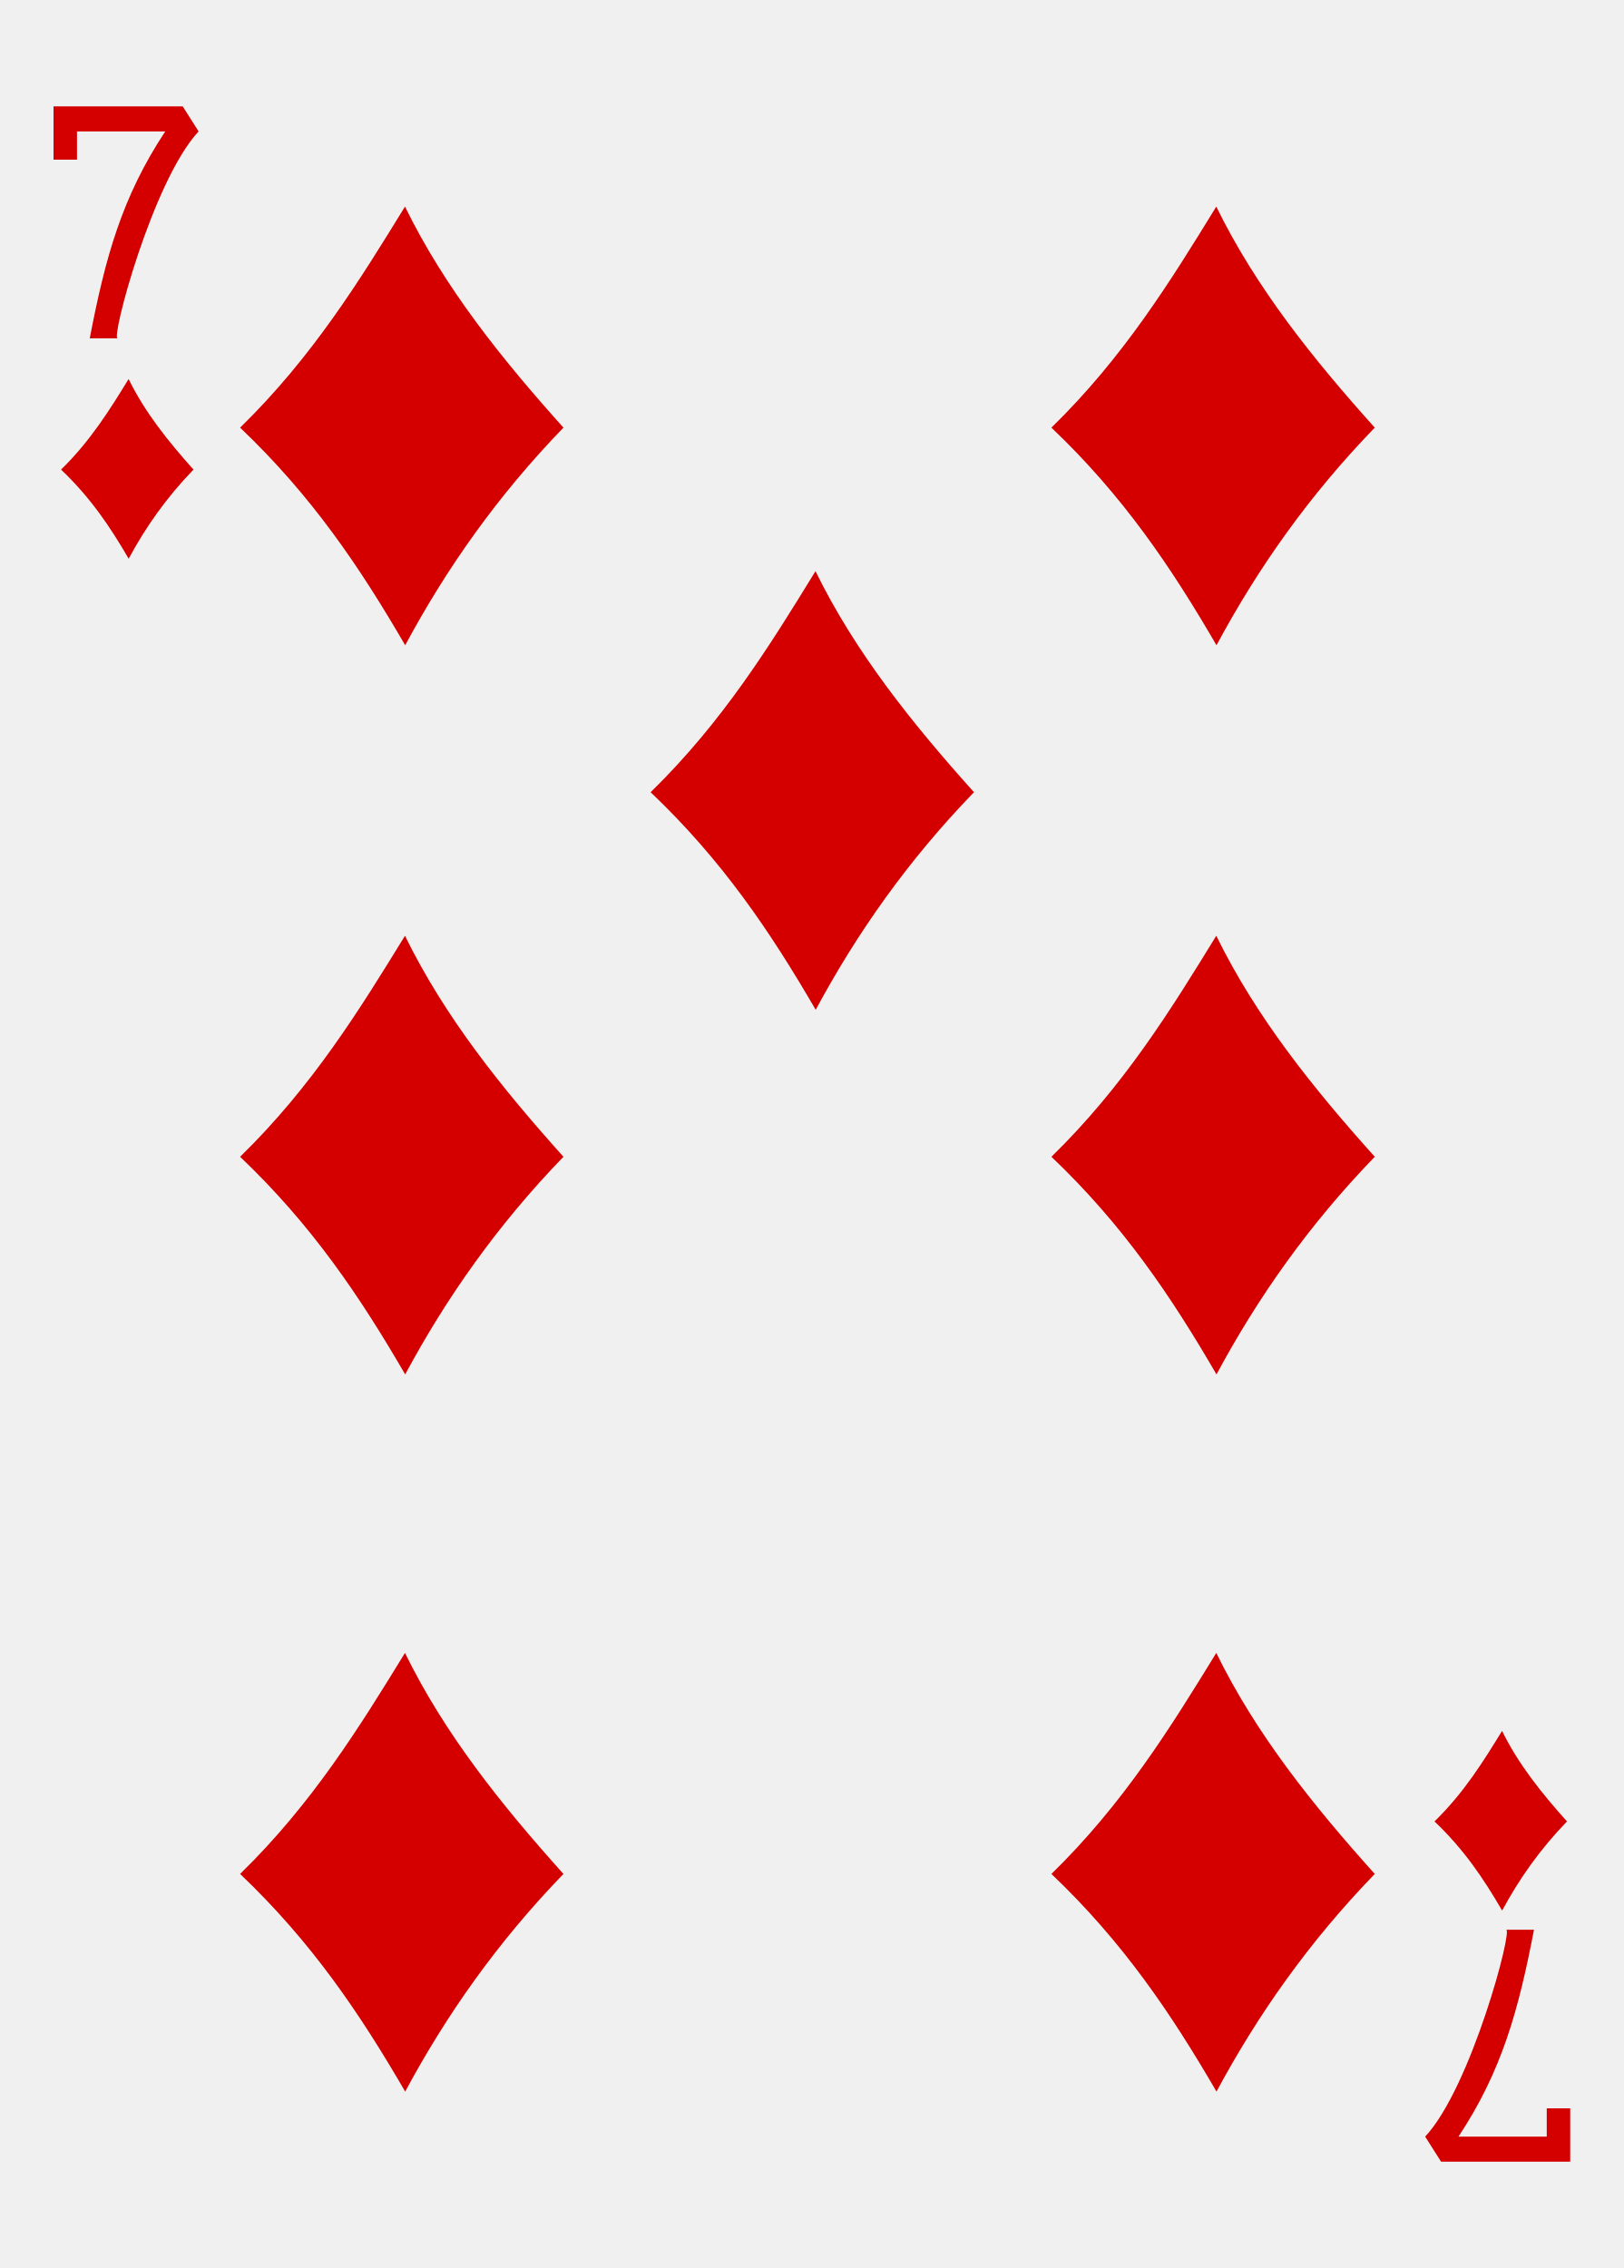
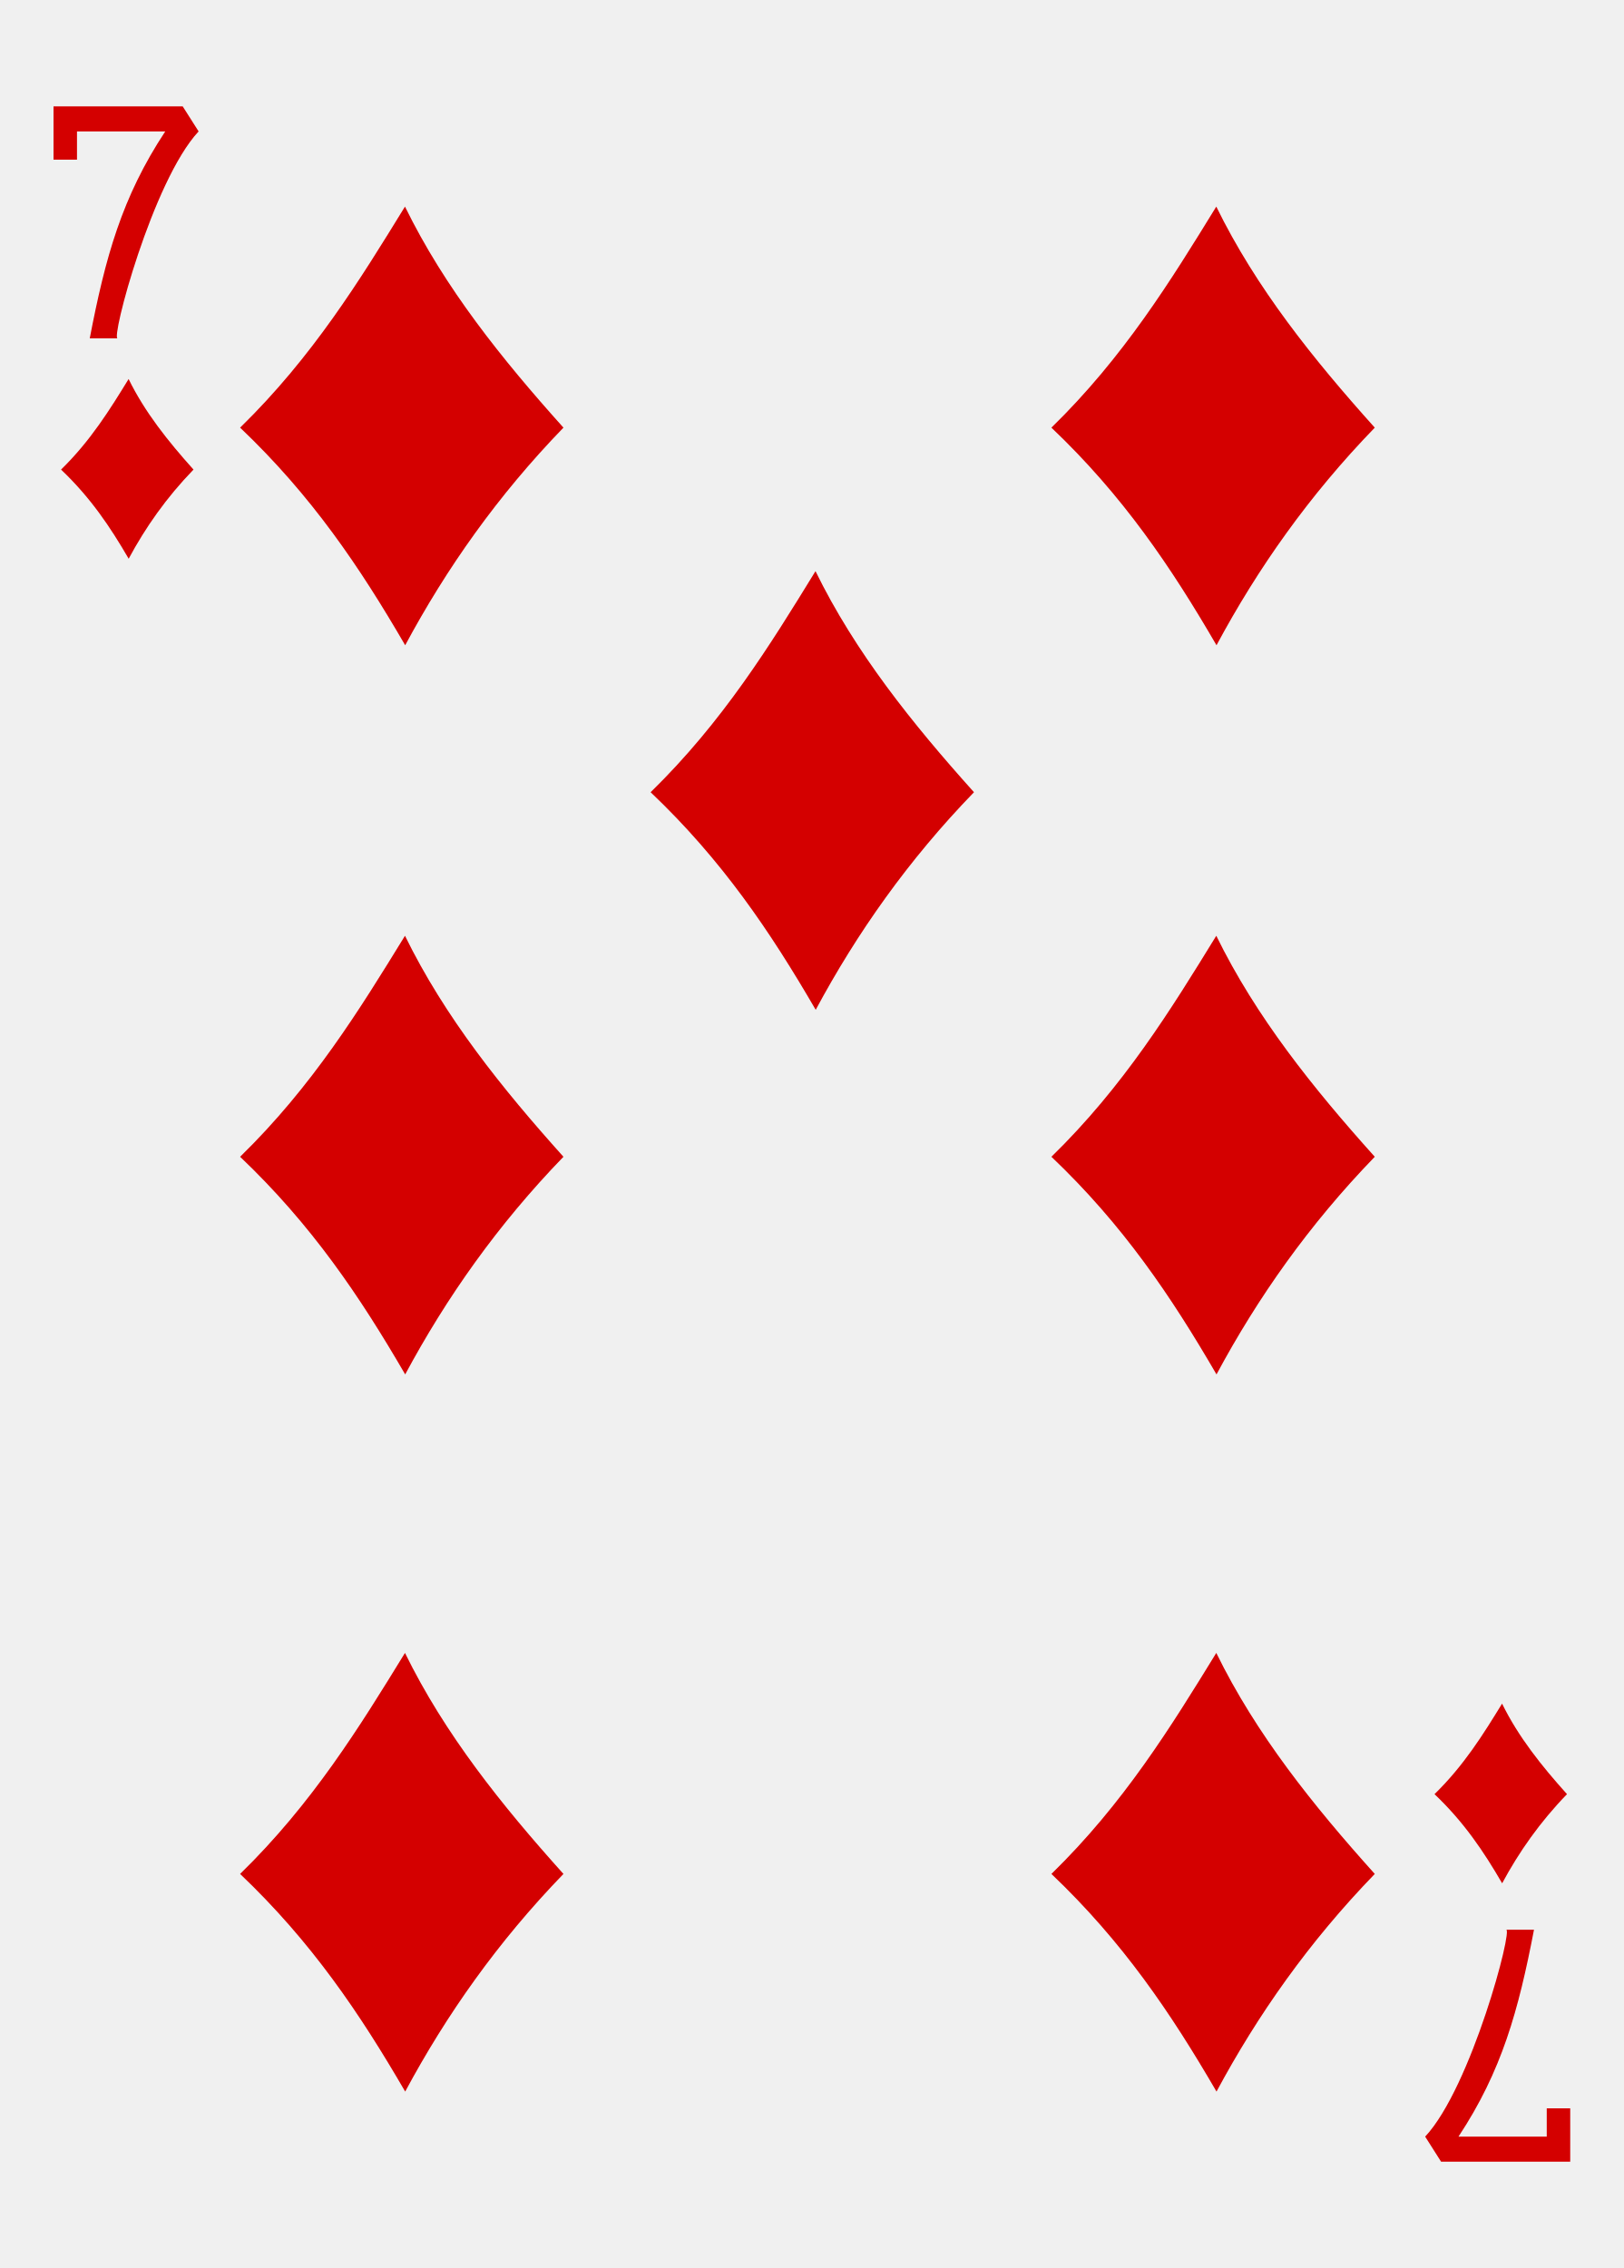
<svg xmlns="http://www.w3.org/2000/svg" version="1.1" id="Layer_1" x="0px" y="0px" width="178.582px" height="249.449px" viewBox="0 0 178.582 249.449" enable-background="new 0 0 178.582 249.449" xml:space="preserve">
  <g>
    <path fill="#FFFFFF" d="M8.504,0" />
-     <path fill="#D40000" d="M26.406,47.035c7.937-7.746,13.148-16.191,18.133-24.312c4.371,8.938,10.644,16.754,17.429,24.312   c-7.257,7.492-12.882,15.508-17.406,23.934C39.547,62.332,34.269,54.512,26.406,47.035L26.406,47.035z M26.406,47.035" />
-     <path fill="#D40000" d="M26.406,127.229c7.937-7.742,13.148-16.187,18.133-24.308c4.371,8.933,10.644,16.754,17.429,24.308   c-7.257,7.497-12.882,15.513-17.406,23.938C39.547,142.531,34.269,134.711,26.406,127.229L26.406,127.229z M26.406,127.229" />
-     <path fill="#D40000" d="M26.406,206.108c7.937-7.741,13.148-16.187,18.133-24.308c4.371,8.933,10.644,16.754,17.429,24.308   c-7.257,7.496-12.882,15.513-17.406,23.938C39.547,221.41,34.269,213.59,26.406,206.108L26.406,206.108z M26.406,206.108" />
-     <path fill="#D40000" d="M71.554,87.133c7.938-7.746,13.149-16.192,18.133-24.313c4.371,8.938,10.645,16.754,17.43,24.313   c-7.258,7.496-12.883,15.508-17.406,23.933C84.695,102.43,79.418,94.609,71.554,87.133L71.554,87.133z M71.554,87.133" />
-     <path fill="#D40000" d="M115.632,47.035c7.938-7.746,13.148-16.191,18.133-24.312c4.371,8.938,10.645,16.754,17.43,24.312   c-7.258,7.492-12.883,15.508-17.406,23.934C128.773,62.332,123.496,54.512,115.632,47.035L115.632,47.035z M115.632,47.035" />
-     <path fill="#D40000" d="M115.632,127.229c7.938-7.742,13.148-16.187,18.133-24.308c4.371,8.933,10.645,16.754,17.43,24.308   c-7.258,7.497-12.883,15.513-17.406,23.938C128.773,142.531,123.496,134.711,115.632,127.229L115.632,127.229z M115.632,127.229" />
-     <path fill="#D40000" d="M115.632,206.108c7.938-7.741,13.148-16.187,18.133-24.308c4.371,8.933,10.645,16.754,17.43,24.308   c-7.258,7.496-12.883,15.513-17.406,23.938C128.773,221.41,123.496,213.59,115.632,206.108L115.632,206.108z M115.632,206.108" />
-     <path fill="#D40000" d="M157.765,200.332c3.254-3.172,5.387-6.633,7.43-9.957c1.793,3.66,4.359,6.863,7.141,9.957   c-2.973,3.069-5.277,6.354-7.133,9.805C163.152,206.602,160.988,203.395,157.765,200.332L157.765,200.332z M157.765,200.332" />
-     <path fill="#D40000" d="M6.715,51.648c3.25-3.175,5.386-6.632,7.429-9.961c1.789,3.661,4.36,6.864,7.137,9.961   c-2.973,3.071-5.277,6.352-7.129,9.805C12.097,57.914,9.937,54.711,6.715,51.648L6.715,51.648z M6.715,51.648" />
-     <path fill="#D40000" d="M9.871,37.211c1.707-8.871,3.527-15.527,8.304-22.758H8.468v3.109H5.886v-5.863h14.207l1.75,2.754   c-5.074,5.438-9.718,23.012-8.898,22.758H9.871z M9.871,37.211" />
-     <path fill="#D40000" d="M168.707,212.242c-1.707,8.871-3.527,15.527-8.305,22.758h9.707v-3.113h2.582v5.867h-14.203l-1.75-2.754   c5.074-5.438,9.719-23.017,8.895-22.758H168.707z M168.707,212.242" />
+     <path fill="#D40000" d="M26.406,47.035c7.937-7.746,13.148-16.191,18.133-24.312c4.371,8.938,10.644,16.754,17.429,24.312   c-7.257,7.492-12.882,15.508-17.406,23.934C39.547,62.332,34.269,54.512,26.406,47.035L26.406,47.035z" />
+     <path fill="#D40000" d="M26.406,127.229c7.937-7.742,13.148-16.187,18.133-24.308c4.371,8.933,10.644,16.754,17.429,24.308   c-7.257,7.498-12.882,15.514-17.406,23.938C39.547,142.531,34.269,134.711,26.406,127.229L26.406,127.229z" />
+     <path fill="#D40000" d="M26.406,206.107c7.937-7.74,13.148-16.187,18.133-24.308c4.371,8.933,10.644,16.755,17.429,24.308   c-7.257,7.496-12.882,15.514-17.406,23.938C39.547,221.41,34.269,213.59,26.406,206.107L26.406,206.107z" />
+     <path fill="#D40000" d="M71.554,87.133c7.938-7.746,13.149-16.192,18.133-24.313c4.372,8.938,10.645,16.754,17.43,24.313   c-7.258,7.496-12.883,15.508-17.406,23.933C84.695,102.43,79.418,94.609,71.554,87.133L71.554,87.133z" />
+     <path fill="#D40000" d="M115.632,47.035c7.938-7.746,13.147-16.191,18.134-24.312c4.371,8.938,10.645,16.754,17.43,24.312   c-7.258,7.492-12.883,15.508-17.406,23.934C128.773,62.332,123.496,54.512,115.632,47.035L115.632,47.035z" />
+     <path fill="#D40000" d="M115.632,127.229c7.938-7.742,13.147-16.187,18.134-24.308c4.371,8.933,10.645,16.754,17.43,24.308   c-7.258,7.498-12.883,15.514-17.406,23.938C128.773,142.531,123.496,134.711,115.632,127.229L115.632,127.229z" />
+     <path fill="#D40000" d="M115.632,206.107c7.938-7.74,13.147-16.187,18.134-24.308c4.371,8.933,10.645,16.755,17.43,24.308   c-7.258,7.496-12.883,15.514-17.406,23.938C128.773,221.41,123.496,213.59,115.632,206.107L115.632,206.107z" />
+     <path fill="#D40000" d="M157.766,197.332c3.254-3.172,5.387-6.633,7.43-9.957c1.793,3.66,4.359,6.863,7.141,9.957   c-2.973,3.068-5.277,6.354-7.133,9.805C163.152,203.602,160.988,200.395,157.766,197.332L157.766,197.332z" />
+     <path fill="#D40000" d="M6.715,51.648c3.25-3.175,5.386-6.632,7.429-9.961c1.789,3.661,4.36,6.864,7.137,9.961   c-2.973,3.071-5.277,6.352-7.129,9.805C12.097,57.914,9.937,54.711,6.715,51.648L6.715,51.648z" />
+     <path fill="#D40000" d="M9.871,37.211c1.707-8.871,3.527-15.527,8.304-22.758H8.468v3.109H5.886v-5.863h14.207l1.75,2.754   c-5.074,5.438-9.718,23.012-8.898,22.758H9.871z" />
+     <path fill="#D40000" d="M168.707,212.242C167,221.113,165.18,227.77,160.402,235h9.707v-3.113h2.582v5.867h-14.203l-1.75-2.754   c5.074-5.438,9.719-23.018,8.895-22.758H168.707z" />
  </g>
</svg>
